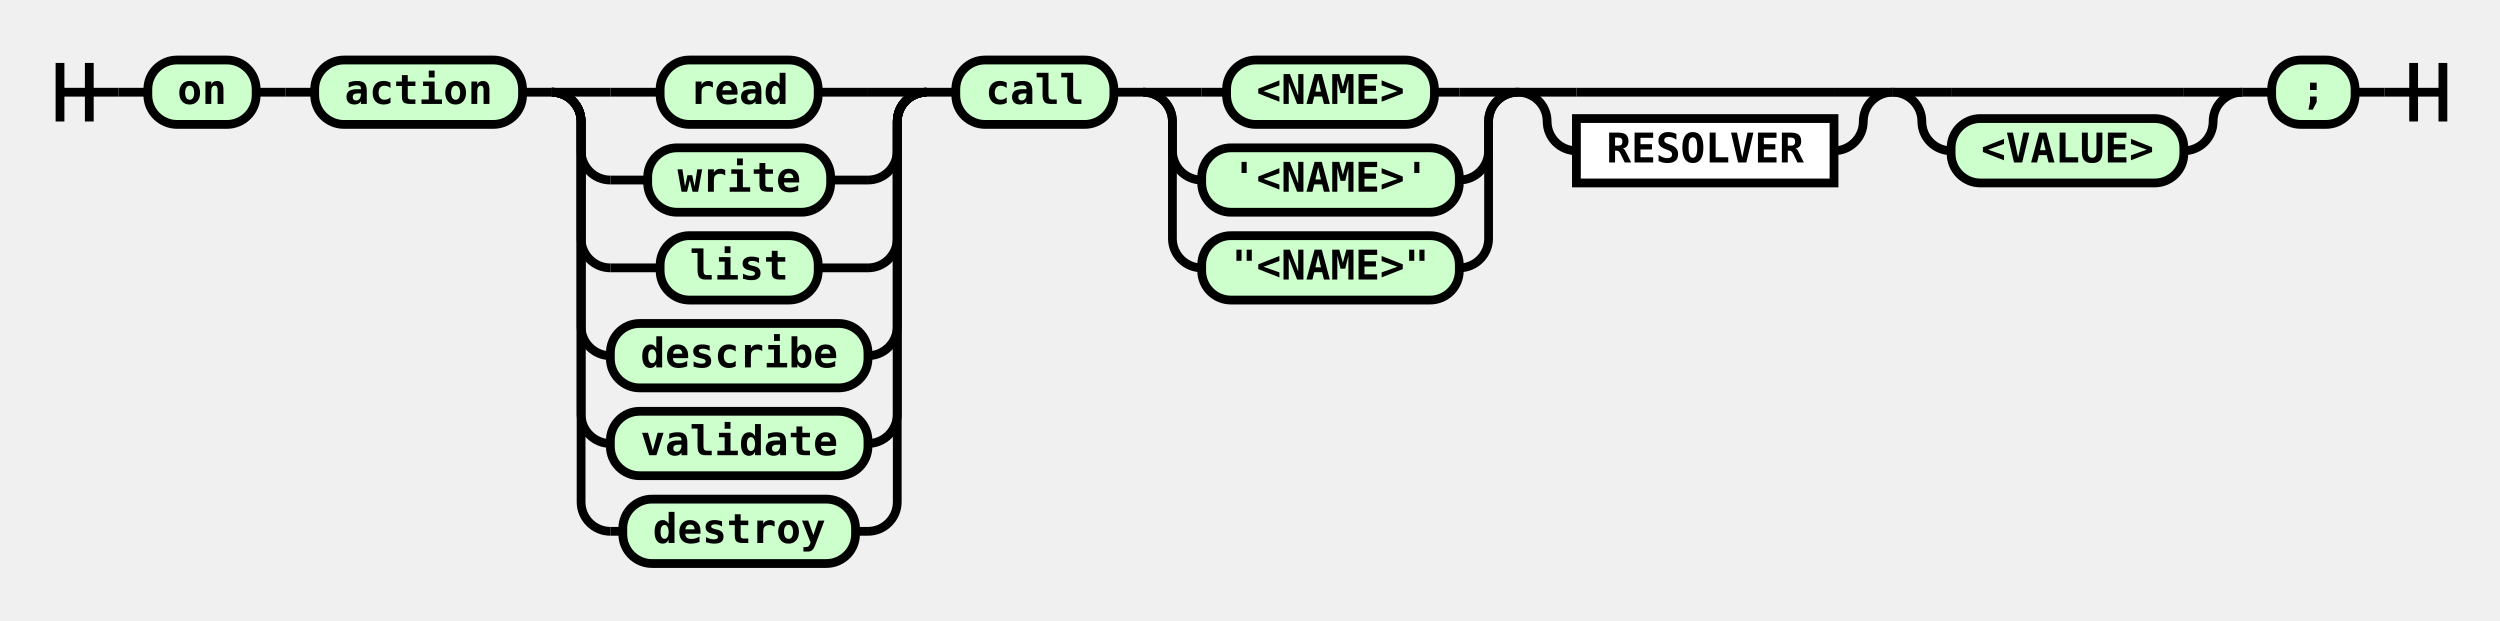
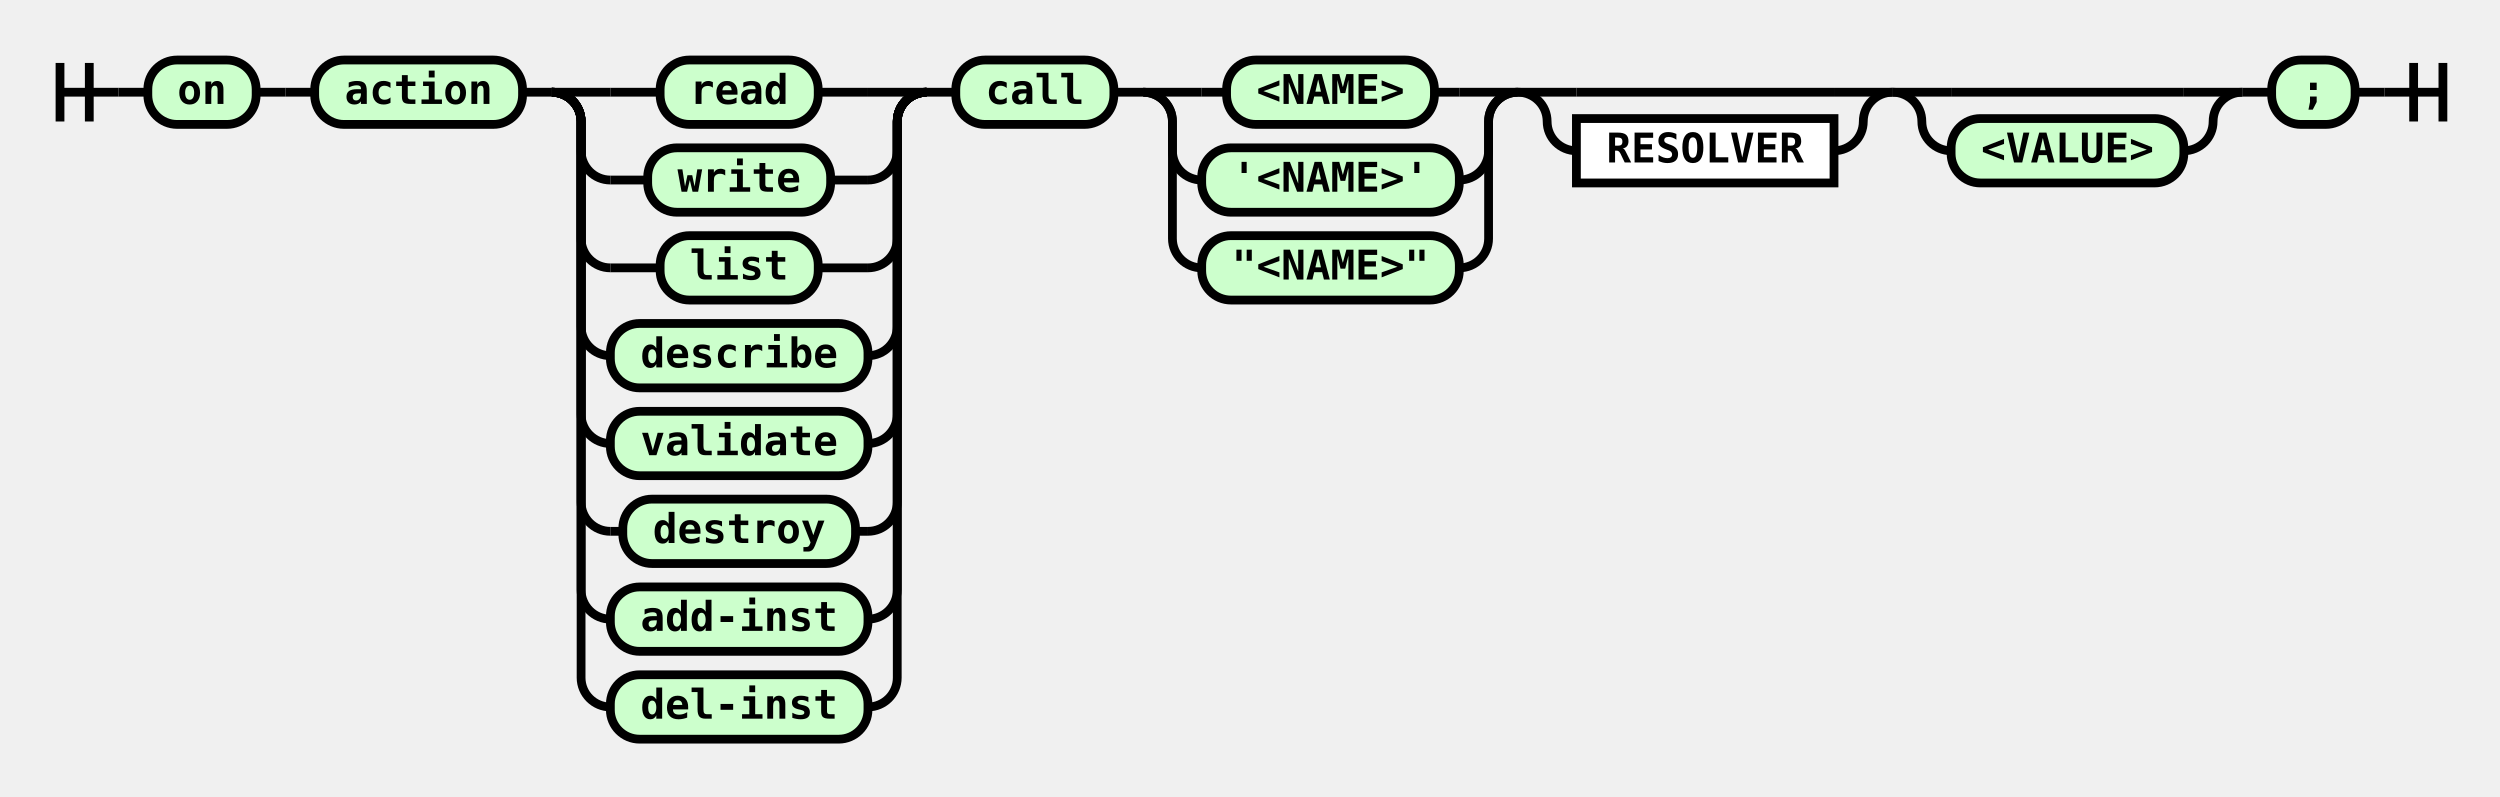
- <svg xmlns="http://www.w3.org/2000/svg" class="railroad-diagram" height="212" viewBox="0 0 854.0 212" width="854.0">
+ <svg xmlns="http://www.w3.org/2000/svg" class="railroad-diagram" height="272" viewBox="0 0 854.0 272" width="854.0">
  <g transform="translate(.5 .5)">
    <g>
      <path d="M20 21v20m10 -20v20m-10 -10h20" />
    </g>
    <path d="M40 31h10" />
    <g>
      <path d="M50 31h0.0" />
      <path d="M804.0 31h0.0" />
      <g class="terminal ">
        <path d="M50.0 31h0.0" />
        <path d="M87.0 31h0.0" />
        <rect height="22" rx="10" ry="10" width="37" x="50" y="20" />
        <text x="68.5" y="35">on</text>
      </g>
      <path d="M87.0 31h10" />
      <path d="M97.0 31h10" />
      <g class="terminal ">
        <path d="M107.0 31h0.0" />
        <path d="M178.0 31h0.0" />
        <rect height="22" rx="10" ry="10" width="71" x="107" y="20" />
        <text x="142.5" y="35">action</text>
      </g>
      <path d="M178.0 31h10" />
      <g>
        <path d="M188.0 31h0.0" />
        <path d="M316.0 31h0.0" />
        <path d="M188.0 31h20" />
        <g class="terminal ">
          <path d="M208.0 31h17.0" />
          <path d="M279.0 31h17.0" />
          <rect height="22" rx="10" ry="10" width="54" x="225" y="20" />
          <text x="252" y="35">read</text>
        </g>
        <path d="M296.0 31h20" />
        <path d="M188.0 31a10 10 0 0 1 10 10v10a10 10 0 0 0 10 10" />
        <g class="terminal ">
          <path d="M208.0 61h12.75" />
          <path d="M283.25 61h12.75" />
          <rect height="22" rx="10" ry="10" width="62.5" x="220.75" y="50" />
          <text x="252" y="65">write</text>
        </g>
        <path d="M296.0 61a10 10 0 0 0 10 -10v-10a10 10 0 0 1 10 -10" />
        <path d="M188.0 31a10 10 0 0 1 10 10v40a10 10 0 0 0 10 10" />
        <g class="terminal ">
          <path d="M208.0 91h17.0" />
          <path d="M279.0 91h17.0" />
          <rect height="22" rx="10" ry="10" width="54" x="225" y="80" />
          <text x="252" y="95">list</text>
        </g>
        <path d="M296.0 91a10 10 0 0 0 10 -10v-40a10 10 0 0 1 10 -10" />
        <path d="M188.0 31a10 10 0 0 1 10 10v70a10 10 0 0 0 10 10" />
        <g class="terminal ">
          <path d="M208.0 121h0.0" />
          <path d="M296.0 121h0.0" />
          <rect height="22" rx="10" ry="10" width="88" x="208" y="110" />
          <text x="252" y="125">describe</text>
        </g>
        <path d="M296.0 121a10 10 0 0 0 10 -10v-70a10 10 0 0 1 10 -10" />
        <path d="M188.0 31a10 10 0 0 1 10 10v100a10 10 0 0 0 10 10" />
        <g class="terminal ">
          <path d="M208.0 151h0.0" />
          <path d="M296.0 151h0.0" />
          <rect height="22" rx="10" ry="10" width="88" x="208" y="140" />
          <text x="252" y="155">validate</text>
        </g>
        <path d="M296.0 151a10 10 0 0 0 10 -10v-100a10 10 0 0 1 10 -10" />
        <path d="M188.0 31a10 10 0 0 1 10 10v130a10 10 0 0 0 10 10" />
        <g class="terminal ">
          <path d="M208.0 181h4.25" />
          <path d="M291.75 181h4.25" />
          <rect height="22" rx="10" ry="10" width="79.5" x="212.25" y="170" />
          <text x="252" y="185">destroy</text>
        </g>
        <path d="M296.0 181a10 10 0 0 0 10 -10v-130a10 10 0 0 1 10 -10" />
+         <path d="M188.0 31a10 10 0 0 1 10 10v160a10 10 0 0 0 10 10" />
+         <g class="terminal ">
+           <path d="M208.0 211h0.0" />
+           <path d="M296.0 211h0.0" />
+           <rect height="22" rx="10" ry="10" width="88" x="208" y="200" />
+           <text x="252" y="215">add-inst</text>
+         </g>
+         <path d="M296.0 211a10 10 0 0 0 10 -10v-160a10 10 0 0 1 10 -10" />
+         <path d="M188.0 31a10 10 0 0 1 10 10v190a10 10 0 0 0 10 10" />
+         <g class="terminal ">
+           <path d="M208.0 241h0.0" />
+           <path d="M296.0 241h0.0" />
+           <rect height="22" rx="10" ry="10" width="88" x="208" y="230" />
+           <text x="252" y="245">del-inst</text>
+         </g>
+         <path d="M296.0 241a10 10 0 0 0 10 -10v-190a10 10 0 0 1 10 -10" />
      </g>
      <path d="M316.0 31h10" />
      <g class="terminal ">
        <path d="M326.0 31h0.0" />
        <path d="M380.0 31h0.0" />
        <rect height="22" rx="10" ry="10" width="54" x="326" y="20" />
        <text x="353" y="35">call</text>
      </g>
      <path d="M380.0 31h10" />
      <g>
        <path d="M390.0 31h0.0" />
        <path d="M518.0 31h0.0" />
        <path d="M390.0 31h20" />
        <g class="terminal ">
          <path d="M410.0 31h8.5" />
          <path d="M489.5 31h8.5" />
          <rect height="22" rx="10" ry="10" width="71" x="418.5" y="20" />
          <text x="454" y="35">&lt;NAME&gt;</text>
        </g>
        <path d="M498.0 31h20" />
        <path d="M390.0 31a10 10 0 0 1 10 10v10a10 10 0 0 0 10 10" />
        <g class="terminal ">
          <path d="M410.0 61h0.0" />
          <path d="M498.0 61h0.0" />
          <rect height="22" rx="10" ry="10" width="88" x="410" y="50" />
          <text x="454" y="65">'&lt;NAME&gt;'</text>
        </g>
        <path d="M498.0 61a10 10 0 0 0 10 -10v-10a10 10 0 0 1 10 -10" />
        <path d="M390.0 31a10 10 0 0 1 10 10v40a10 10 0 0 0 10 10" />
        <g class="terminal ">
          <path d="M410.0 91h0.0" />
          <path d="M498.0 91h0.0" />
          <rect height="22" rx="10" ry="10" width="88" x="410" y="80" />
          <text x="454" y="95">"&lt;NAME&gt;"</text>
        </g>
        <path d="M498.0 91a10 10 0 0 0 10 -10v-40a10 10 0 0 1 10 -10" />
      </g>
      <g>
        <path d="M518.0 31h0.0" />
        <path d="M646.0 31h0.0" />
        <path d="M518.0 31h20" />
        <g>
          <path d="M538.0 31h88.0" />
        </g>
        <path d="M626.0 31h20" />
        <path d="M518.0 31a10 10 0 0 1 10 10v0a10 10 0 0 0 10 10" />
        <g class="non-terminal ">
          <path d="M538.0 51h0.0" />
          <path d="M626.0 51h0.0" />
          <rect height="22" width="88" x="538" y="40" />
          <text x="582" y="55">RESOLVER</text>
        </g>
        <path d="M626.0 51a10 10 0 0 0 10 -10v0a10 10 0 0 1 10 -10" />
      </g>
      <g>
        <path d="M646.0 31h0.0" />
        <path d="M765.5 31h0.0" />
        <path d="M646.0 31h20" />
        <g>
          <path d="M666.0 31h79.5" />
        </g>
        <path d="M745.5 31h20" />
        <path d="M646.0 31a10 10 0 0 1 10 10v0a10 10 0 0 0 10 10" />
        <g class="terminal ">
          <path d="M666.0 51h0.0" />
          <path d="M745.5 51h0.0" />
          <rect height="22" rx="10" ry="10" width="79.5" x="666" y="40" />
          <text x="705.75" y="55">&lt;VALUE&gt;</text>
        </g>
        <path d="M745.5 51a10 10 0 0 0 10 -10v0a10 10 0 0 1 10 -10" />
      </g>
      <path d="M765.5 31h10" />
      <g class="terminal ">
        <path d="M775.5 31h0.0" />
        <path d="M804.0 31h0.0" />
        <rect height="22" rx="10" ry="10" width="28.5" x="775.5" y="20" />
        <text x="789.75" y="35">;</text>
      </g>
    </g>
    <path d="M804.0 31h10" />
    <path d="M 814.0 31 h 20 m -10 -10 v 20 m 10 -20 v 20" />
  </g>
  <style>/*  */
svg.railroad-diagram {
    background-color:hsl(30,20%,95%);
}
svg.railroad-diagram path {
    stroke-width:3;
    stroke:black;
    fill:rgba(0,0,0,0);
}
svg.railroad-diagram text {
    font:bold 14px monospace;
    text-anchor:middle;
}
svg.railroad-diagram text.label{
    text-anchor:start;
}
svg.railroad-diagram text.comment{
    font:italic 12px monospace;
}
svg.railroad-diagram rect{
    stroke-width:3;
    stroke:black;
    fill:hsl(120,100%,90%);
}
svg.railroad-diagram g.non-terminal rect{
    stroke: black;
    fill: white;
)
svg.railroad-diagram rect.group-box {
    stroke: gray;
    stroke-dasharray: 10 5;
    fill: none;
}
/*  */
</style>
</svg>
